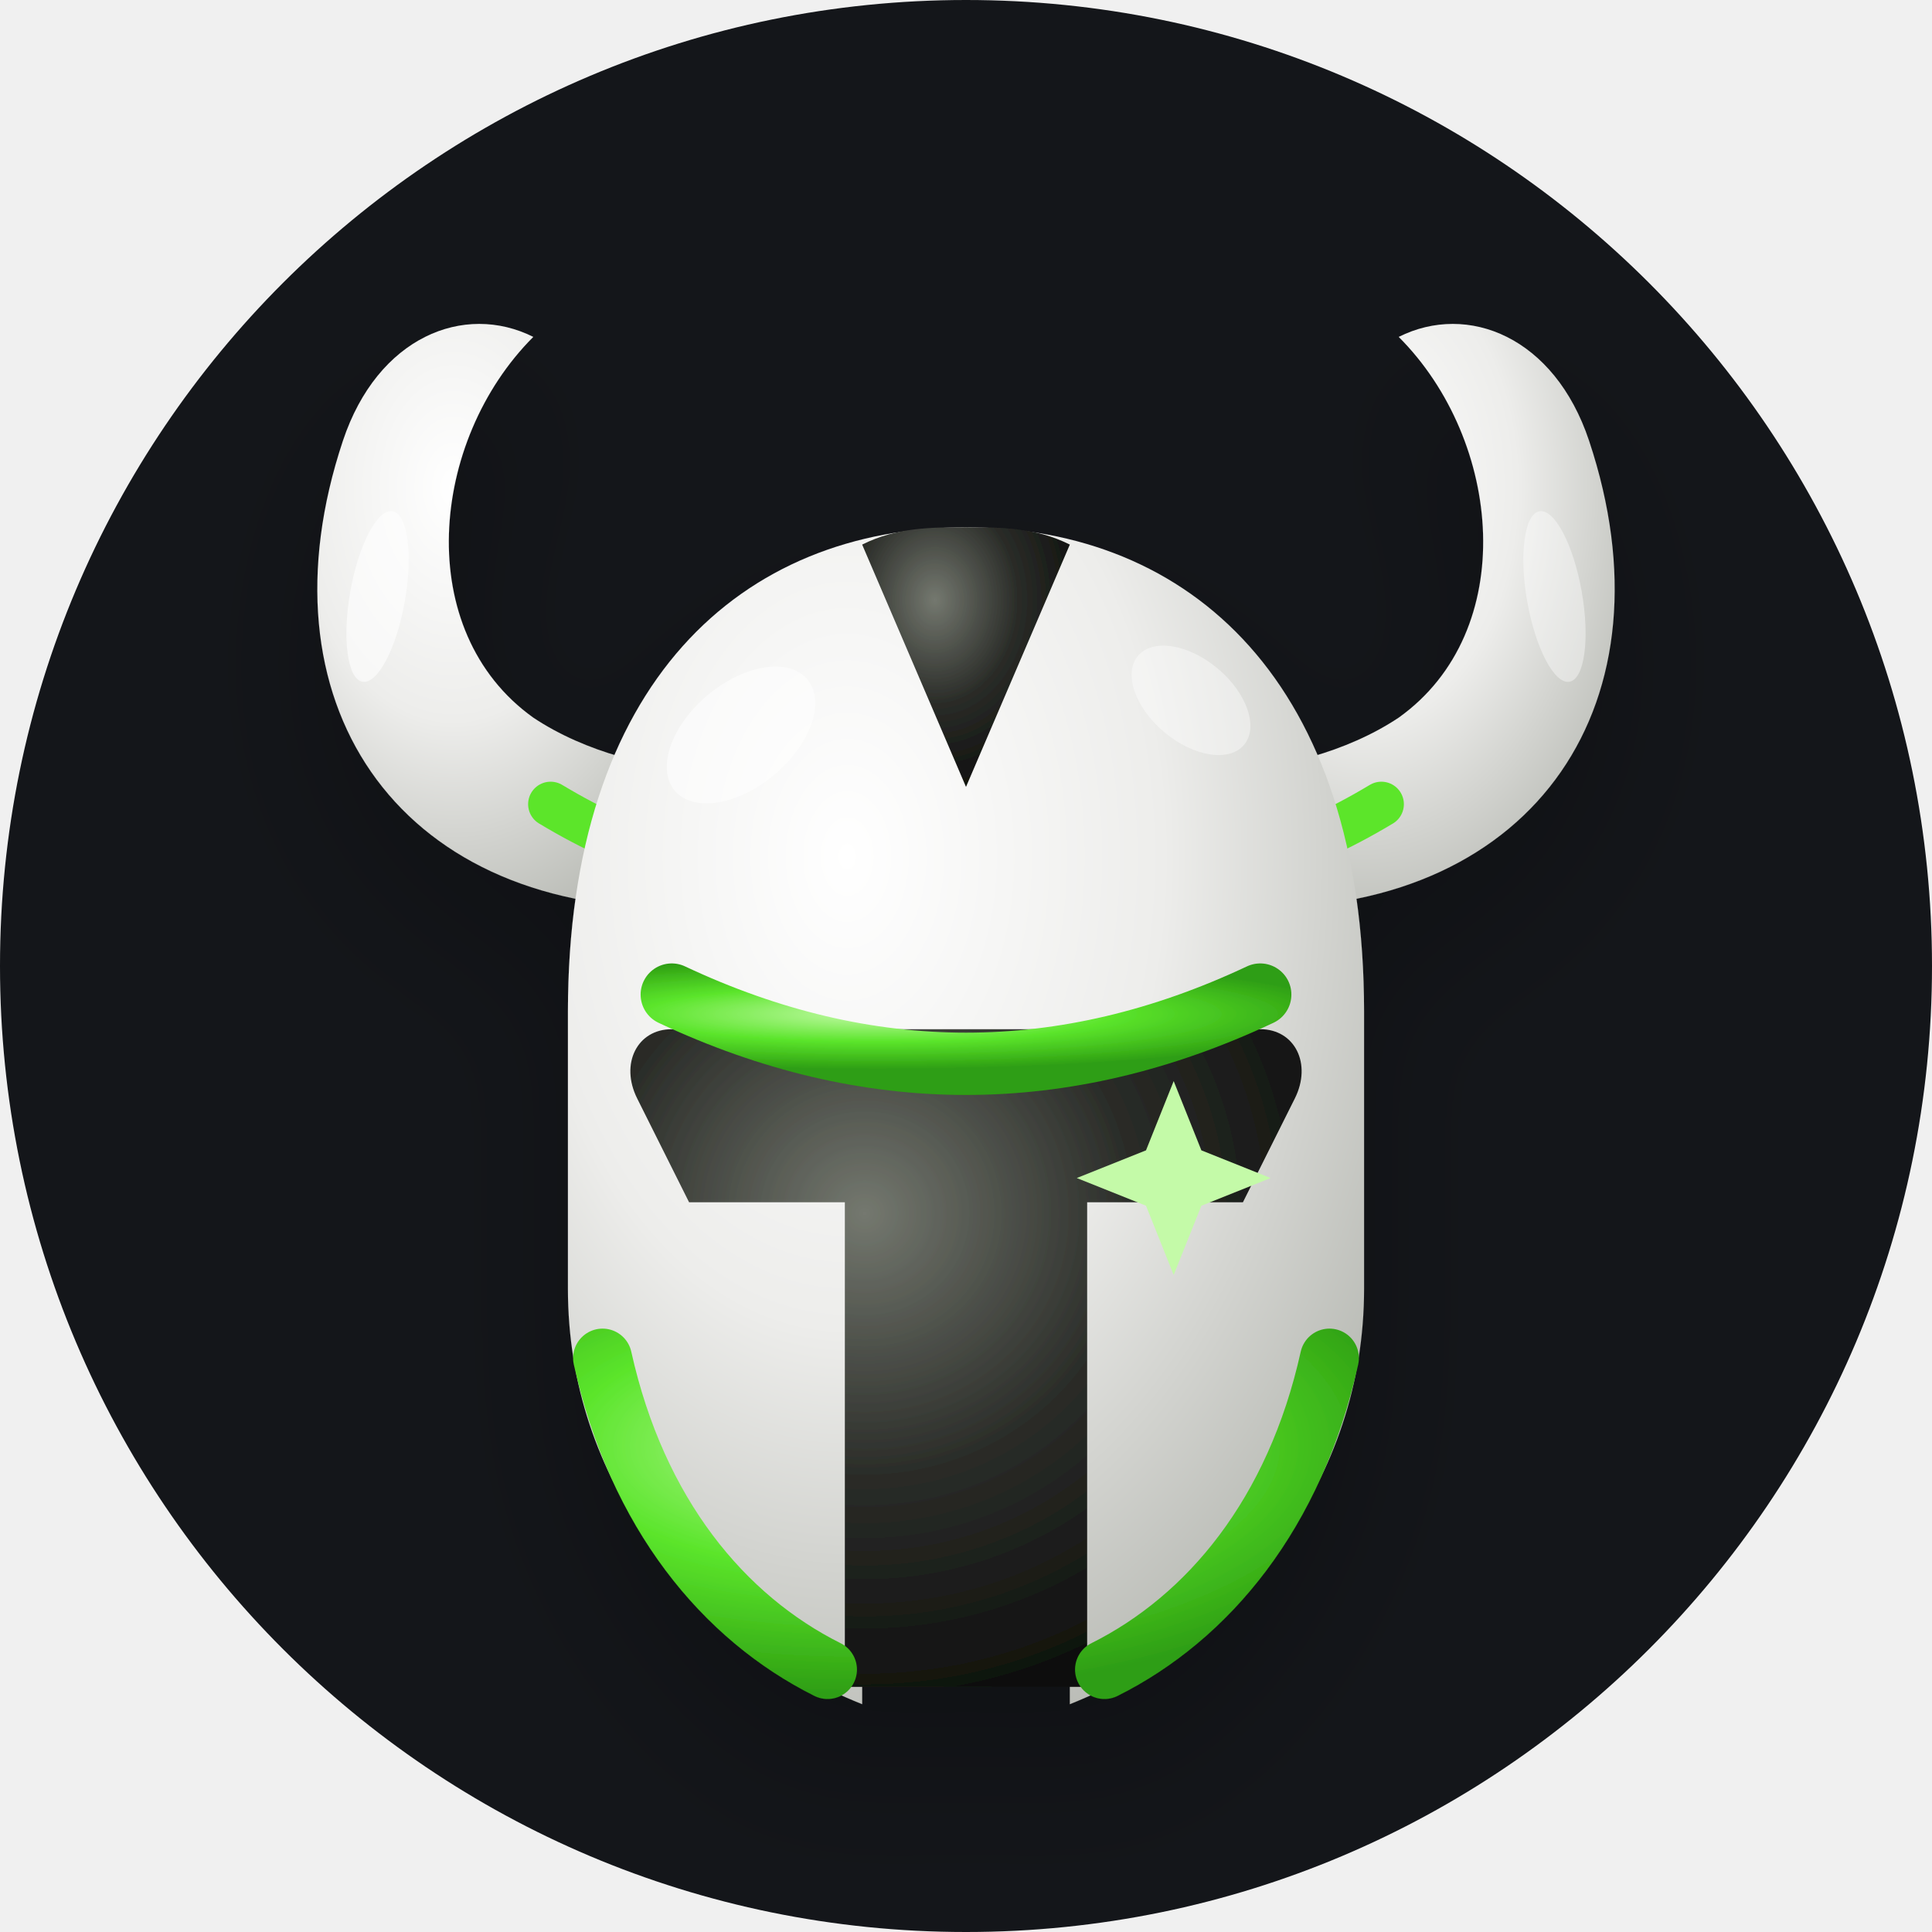
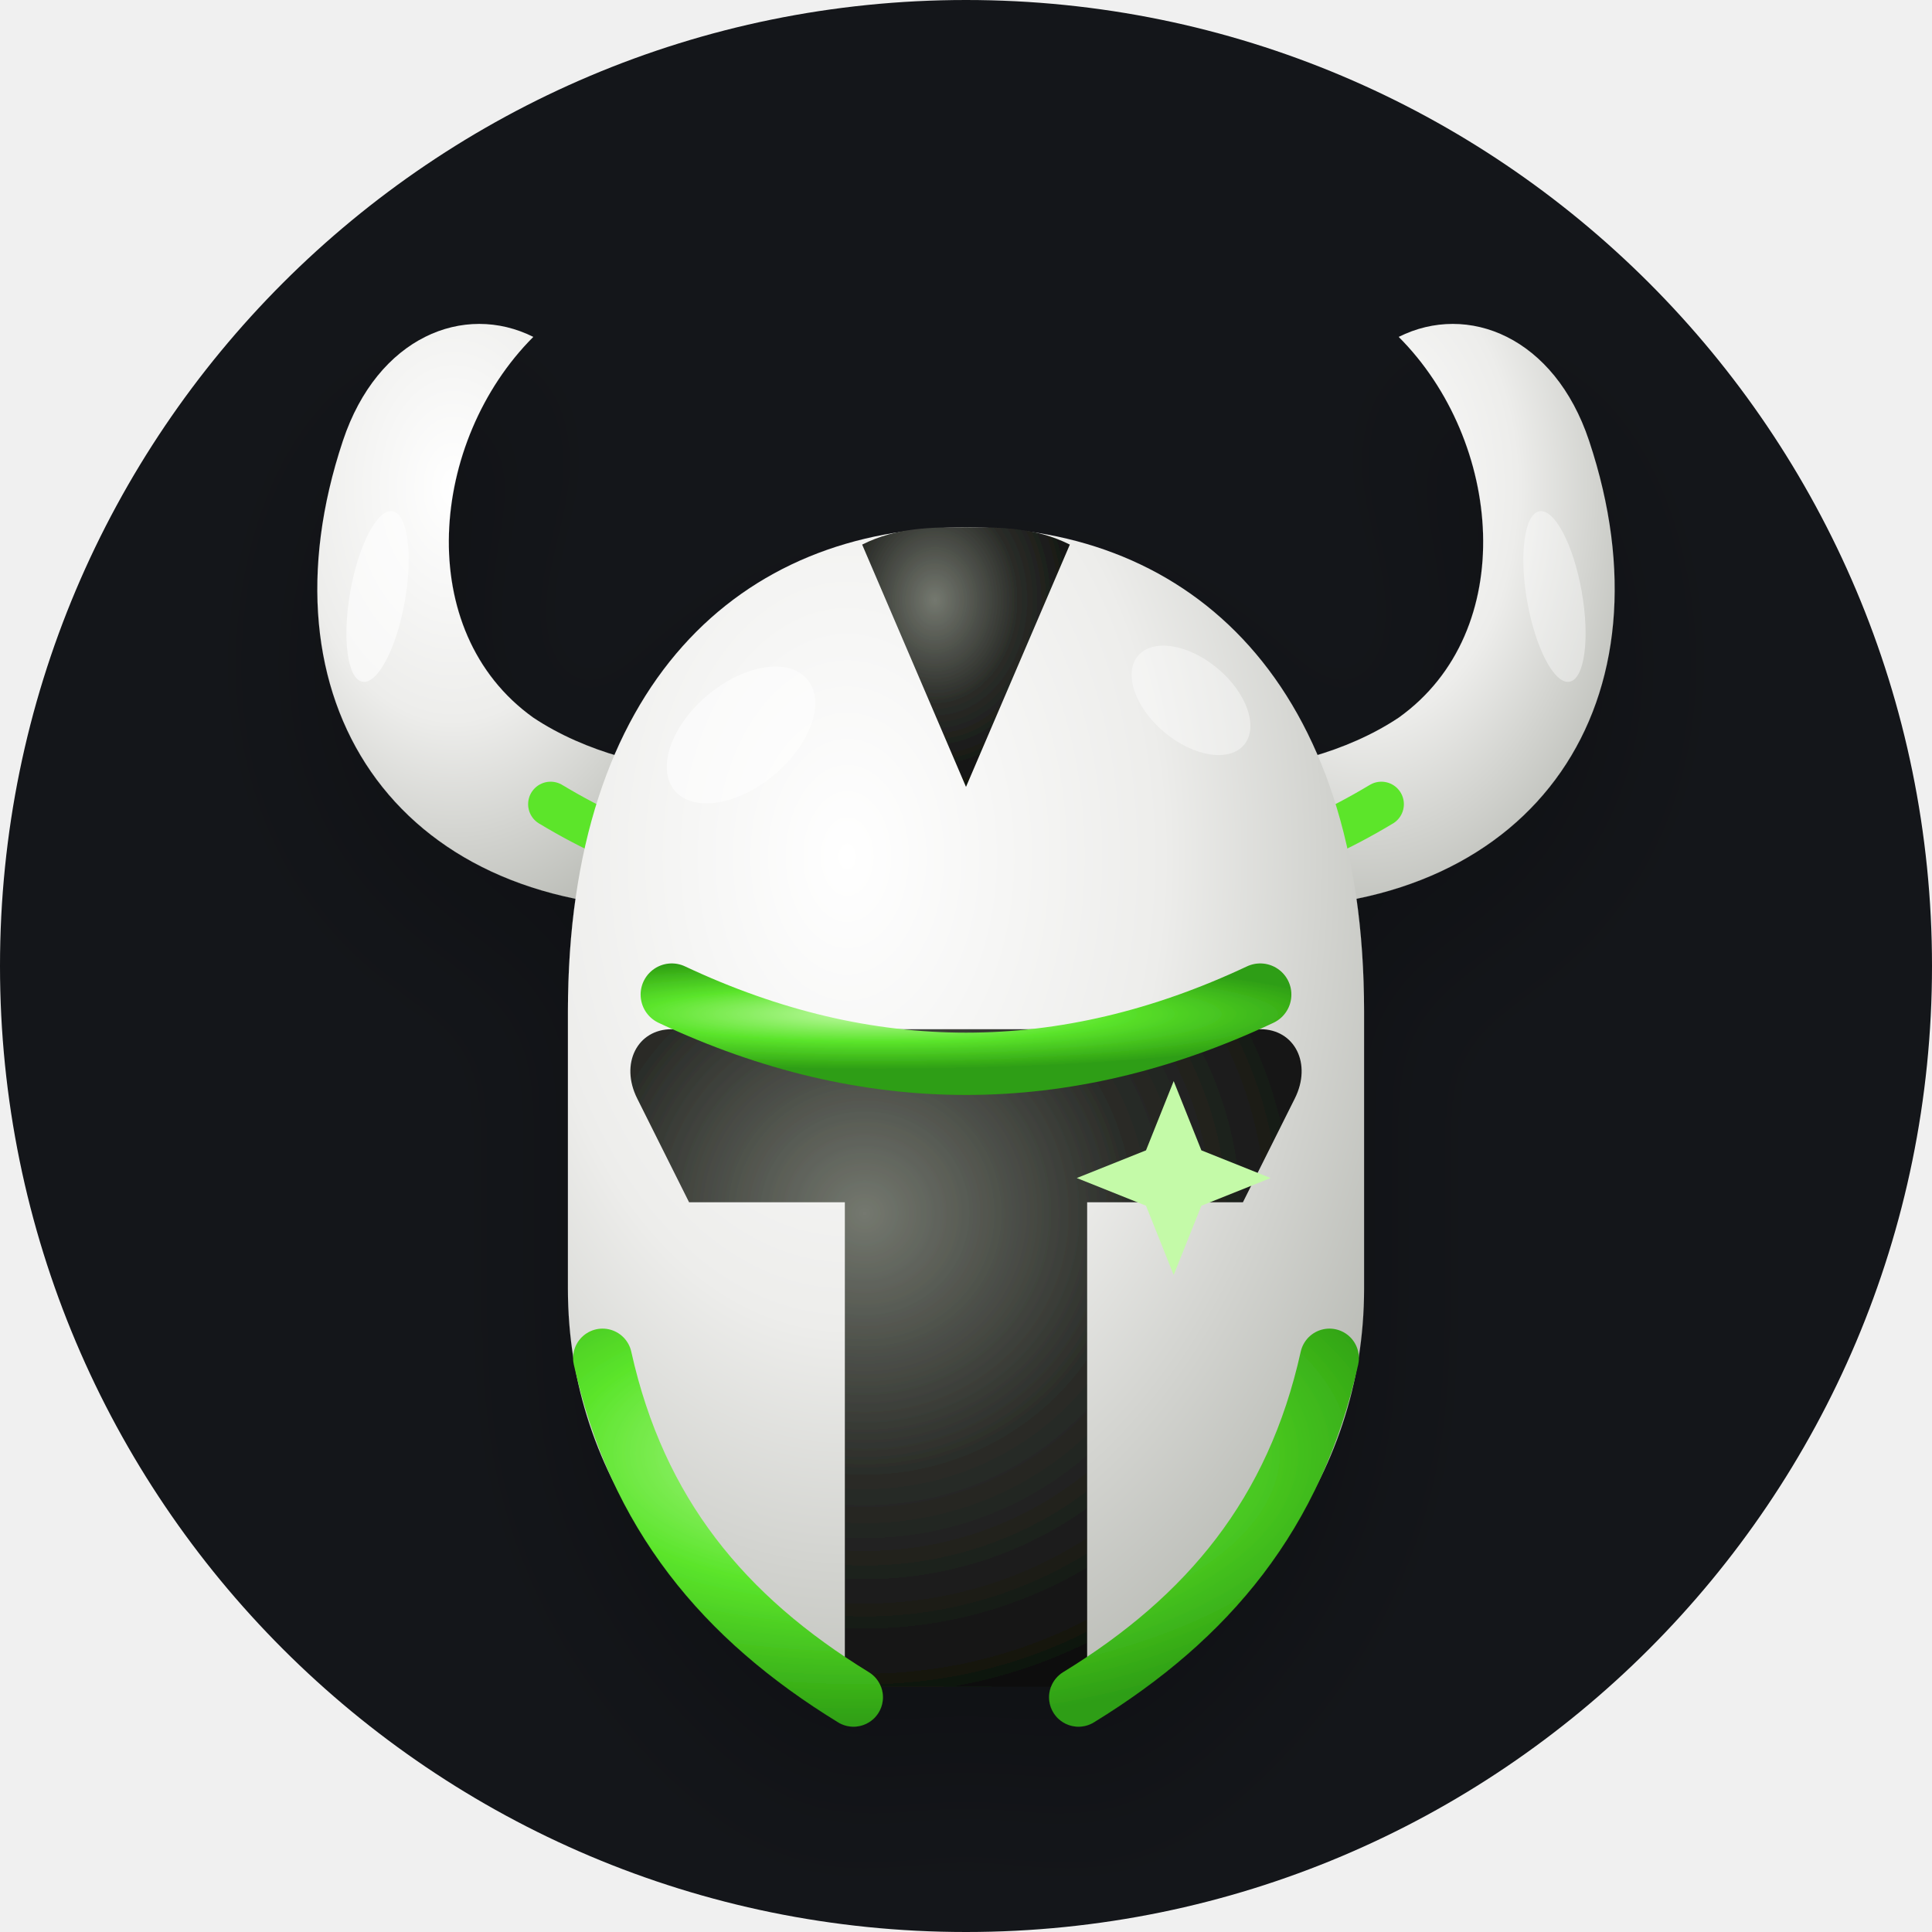
<svg xmlns="http://www.w3.org/2000/svg" viewBox="0 0 96 96">
  <defs>
    <radialGradient id="lg" cx="35%" cy="28%" r="80%">
      <stop offset="0" stop-color="#C4FAA8" />
      <stop offset=".5" stop-color="#5BE52B" />
      <stop offset="1" stop-color="#2E9E12" />
    </radialGradient>
    <radialGradient id="dk" cx="35%" cy="28%" r="80%">
      <stop offset="0" stop-color="#74786F" />
      <stop offset=".5" stop-color="#2A2C28" />
      <stop offset="1" stop-color="#0B0C0A" />
    </radialGradient>
    <radialGradient id="wh" cx="35%" cy="28%" r="80%">
      <stop offset="0" stop-color="#FFFFFF" />
      <stop offset=".5" stop-color="#EDEDEB" />
      <stop offset="1" stop-color="#B8BAB4" />
    </radialGradient>
    <radialGradient id="sk" cx="35%" cy="28%" r="80%">
      <stop offset="0" stop-color="#F2C29B" />
      <stop offset=".5" stop-color="#C68B59" />
      <stop offset="1" stop-color="#8A5530" />
    </radialGradient>
    <radialGradient id="or" cx="35%" cy="28%" r="80%">
      <stop offset="0" stop-color="#FFD0A8" />
      <stop offset=".5" stop-color="#FB8C3C" />
      <stop offset="1" stop-color="#C2550F" />
    </radialGradient>
    <radialGradient id="bl" cx="35%" cy="28%" r="80%">
      <stop offset="0" stop-color="#B9E2FF" />
      <stop offset=".5" stop-color="#3B9BF6" />
      <stop offset="1" stop-color="#1D5FB8" />
    </radialGradient>
    <radialGradient id="rd" cx="35%" cy="28%" r="80%">
      <stop offset="0" stop-color="#FFB3B3" />
      <stop offset=".5" stop-color="#EF4444" />
      <stop offset="1" stop-color="#A11C1C" />
    </radialGradient>
    <radialGradient id="ye" cx="35%" cy="28%" r="80%">
      <stop offset="0" stop-color="#FFF6B0" />
      <stop offset=".5" stop-color="#FACC15" />
      <stop offset="1" stop-color="#B38700" />
    </radialGradient>
    <radialGradient id="br" cx="35%" cy="28%" r="80%">
      <stop offset="0" stop-color="#E0B28C" />
      <stop offset=".5" stop-color="#A0663E" />
      <stop offset="1" stop-color="#5E3720" />
    </radialGradient>
    <radialGradient id="gr" cx="35%" cy="28%" r="80%">
      <stop offset="0" stop-color="#E8E8EA" />
      <stop offset=".5" stop-color="#A1A1AA" />
      <stop offset="1" stop-color="#5D5D66" />
    </radialGradient>
    <radialGradient id="gn" cx="35%" cy="28%" r="80%">
      <stop offset="0" stop-color="#B8F2C6" />
      <stop offset=".5" stop-color="#22C55E" />
      <stop offset="1" stop-color="#127A38" />
    </radialGradient>
    <radialGradient id="pk" cx="35%" cy="28%" r="80%">
      <stop offset="0" stop-color="#FFD1E3" />
      <stop offset=".5" stop-color="#F472B6" />
      <stop offset="1" stop-color="#B83280" />
    </radialGradient>
    <filter id="sh" x="-30%" y="-30%" width="160%" height="160%">
      <feDropShadow dx="0" dy="4" stdDeviation="3.5" flood-color="#000" flood-opacity=".22" />
    </filter>
    <clipPath id="r">
      <circle cx="48" cy="48" r="48" />
    </clipPath>
  </defs>
  <g clip-path="url(#r)">
    <rect width="96" height="96" fill="#14161A" />
    <g filter="url(#sh)">
      <g transform="translate(48 52) scale(.86) translate(-48 -48)">
        <path d="M31 40C15 40 7 28 12 13c2-6 7-8 11-6-6 6-7 17 0 22 3 2 7 3 10 3z" fill="url(#wh)" />
        <path d="M65 40C81 40 89 28 84 13c-2-6-7-8-11-6 6 6 7 17 0 22-3 2-7 3-10 3z" fill="url(#wh)" />
        <path d="M24 34c5 3 9 4 12 3" stroke="#5BE52B" stroke-width="2.6" fill="none" stroke-linecap="round" />
        <path d="M72 34c-5 3-9 4-12 3" stroke="#5BE52B" stroke-width="2.6" fill="none" stroke-linecap="round" />
        <path d="M25 46c0-19 10-28 23-28s23 9 23 28v16c0 11-7 20-17 24V61h-12v25c-10-4-17-13-17-24z" fill="url(#wh)" />
        <path d="M42 19l6 14 6-14c-2-1-4-1-6-1s-4 0-6 1z" fill="url(#dk)" />
        <path d="M31 47h34c2 0 3 2 2 4l-3 6H55v28h-14V57h-9l-3-6c-1-2 0-4 2-4z" fill="url(#dk)" />
        <path d="M31 45q17 8 34 0" stroke="url(#lg)" stroke-width="3.6" fill="none" stroke-linecap="round" />
-         <path d="M27 66c2 9 7 15 13 18M69 66c-2 9-7 15-13 18" stroke="url(#lg)" stroke-width="3.4" fill="none" stroke-linecap="round" />
+         <path d="M27 66c2 9 7 15 14.5 19.6M69 66c-2 9-7 15-14.5 19.6" stroke="url(#lg)" stroke-width="3.4" fill="none" stroke-linecap="round" />
        <path d="M60 50l1.6 4 4 1.6-4 1.6-1.6 4-1.6-4-4-1.6 4-1.6z" fill="#C4FAA8" />
        <ellipse cx="35" cy="30" rx="5" ry="3" fill="#fff" opacity="0.55" transform="rotate(-40 35 30)" />
        <ellipse cx="61" cy="28" rx="4" ry="2.4" fill="#fff" opacity="0.4" transform="rotate(40 61 28)" />
        <ellipse cx="14" cy="22" rx="1.6" ry="5" fill="#fff" opacity="0.6" transform="rotate(10 14 22)" />
        <ellipse cx="82" cy="22" rx="1.6" ry="5" fill="#fff" opacity="0.4" transform="rotate(-10 82 22)" />
      </g>
    </g>
  </g>
</svg>
